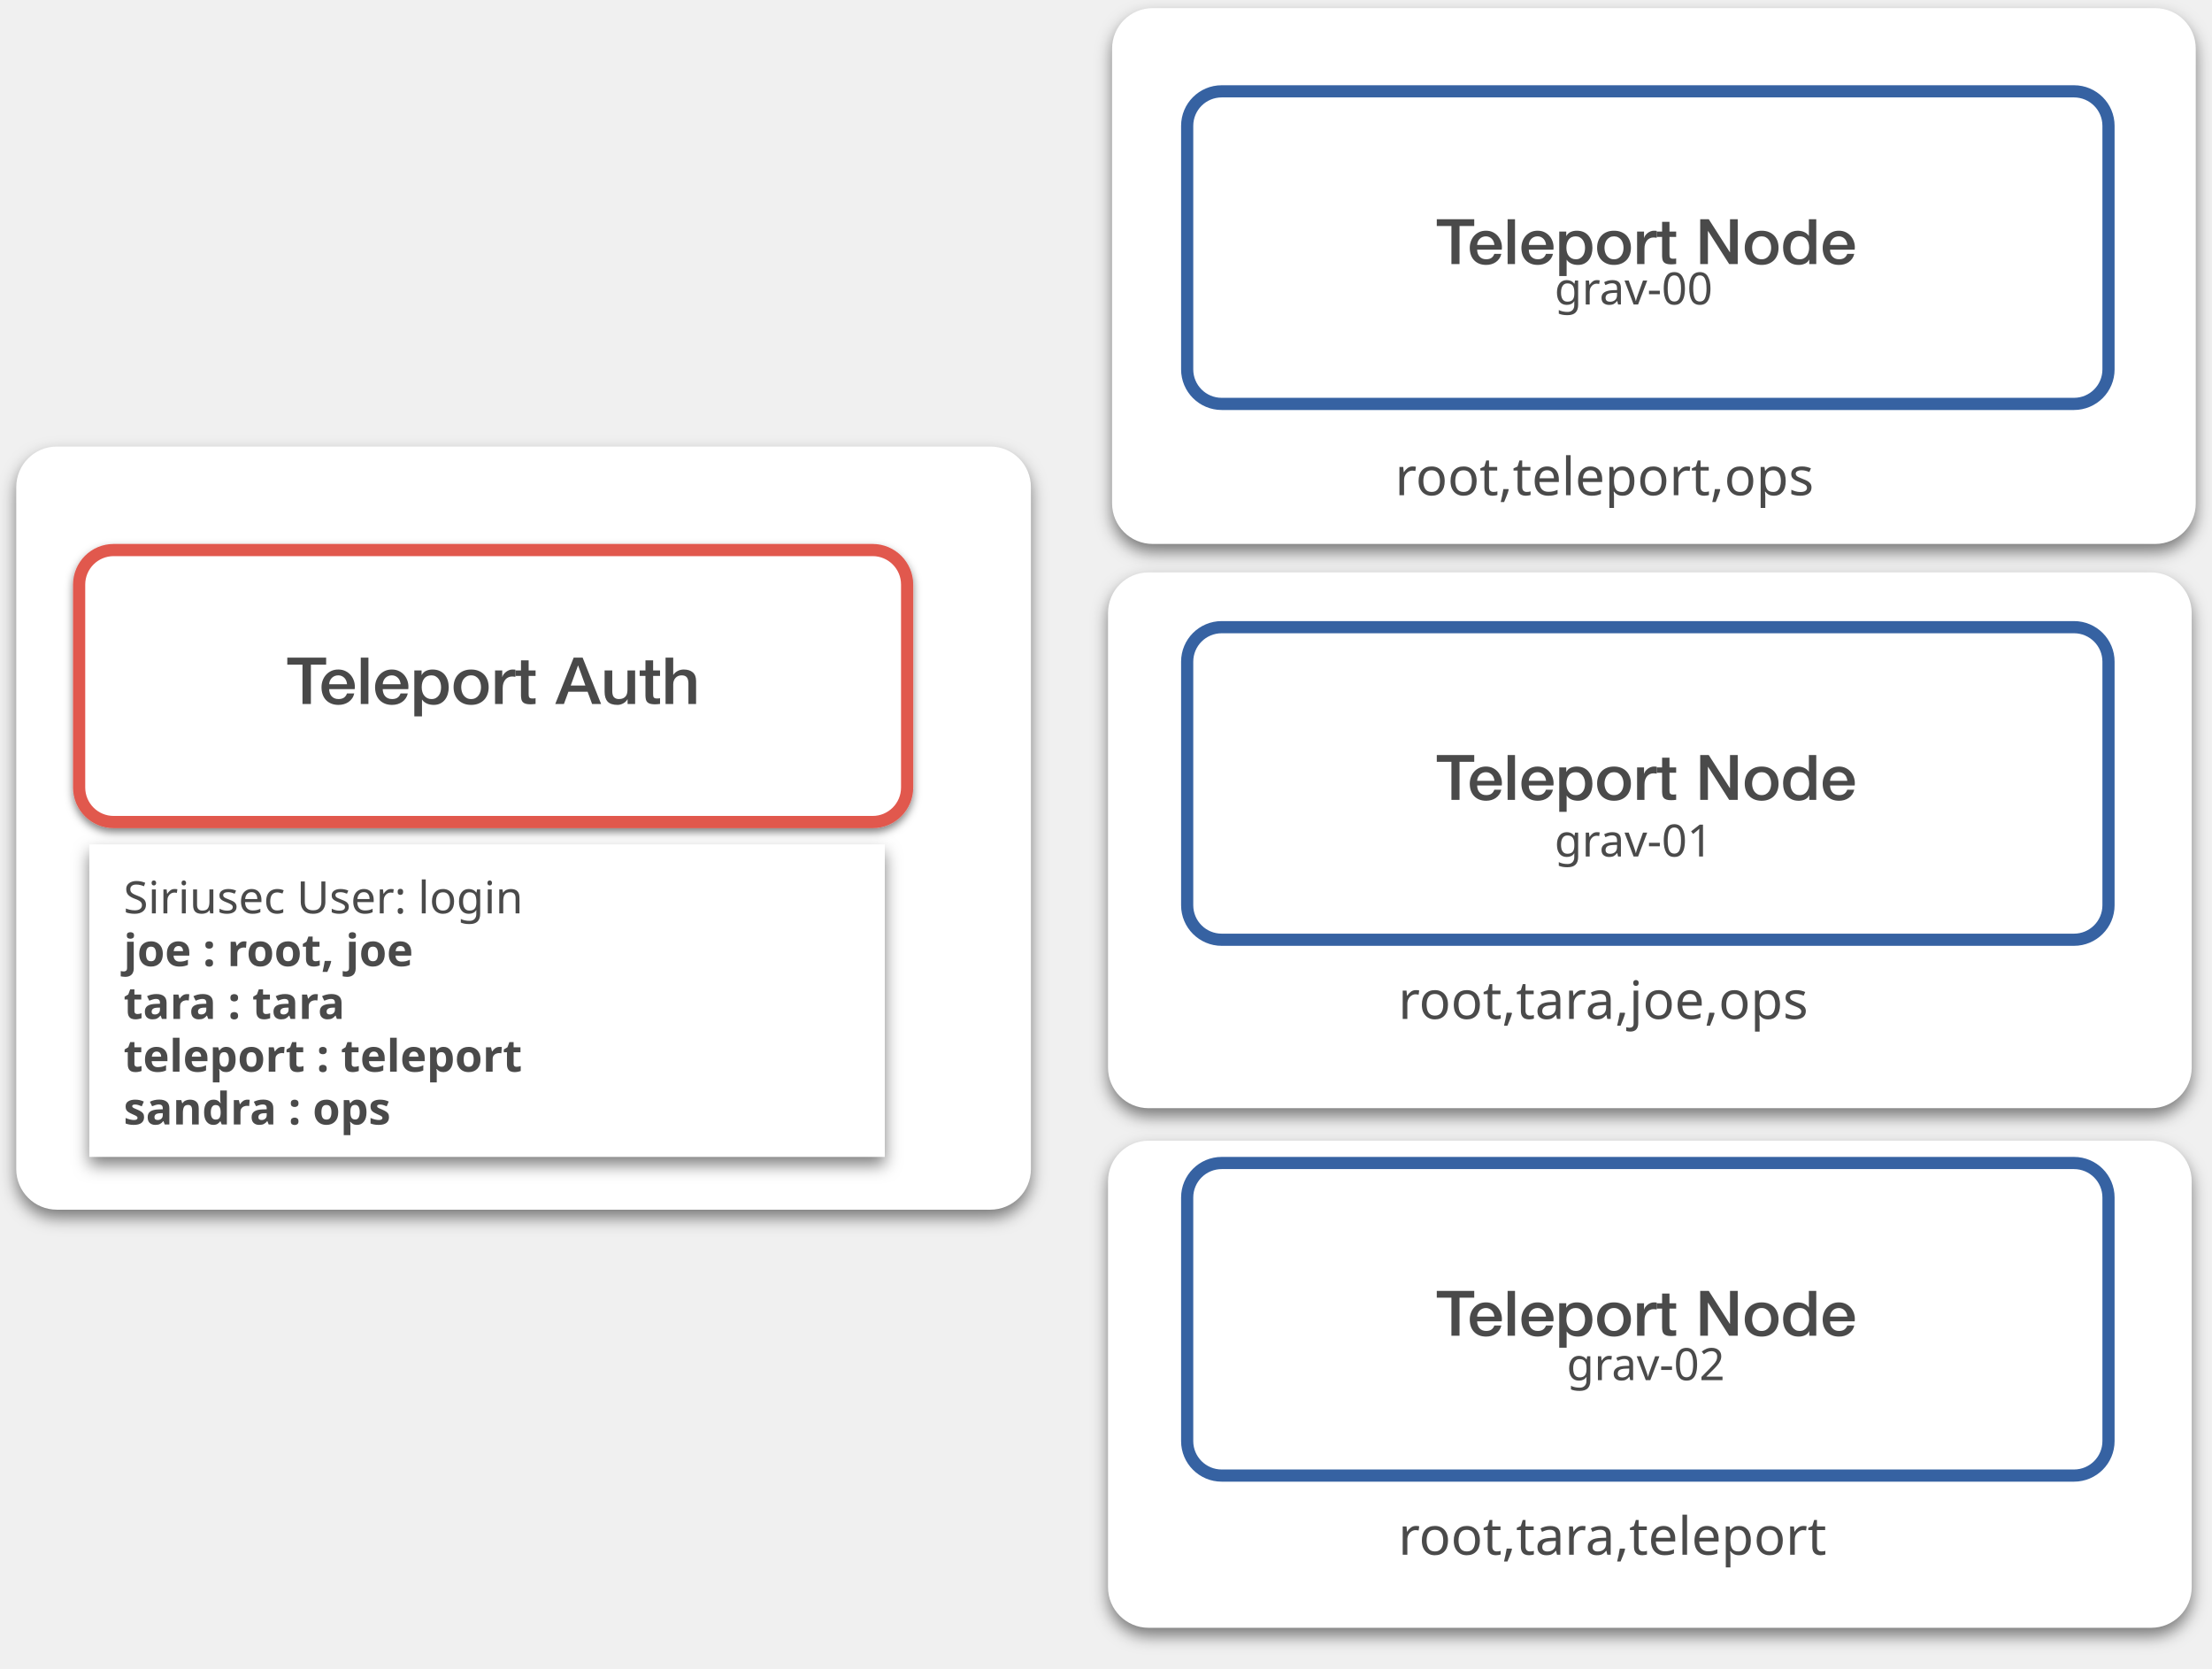
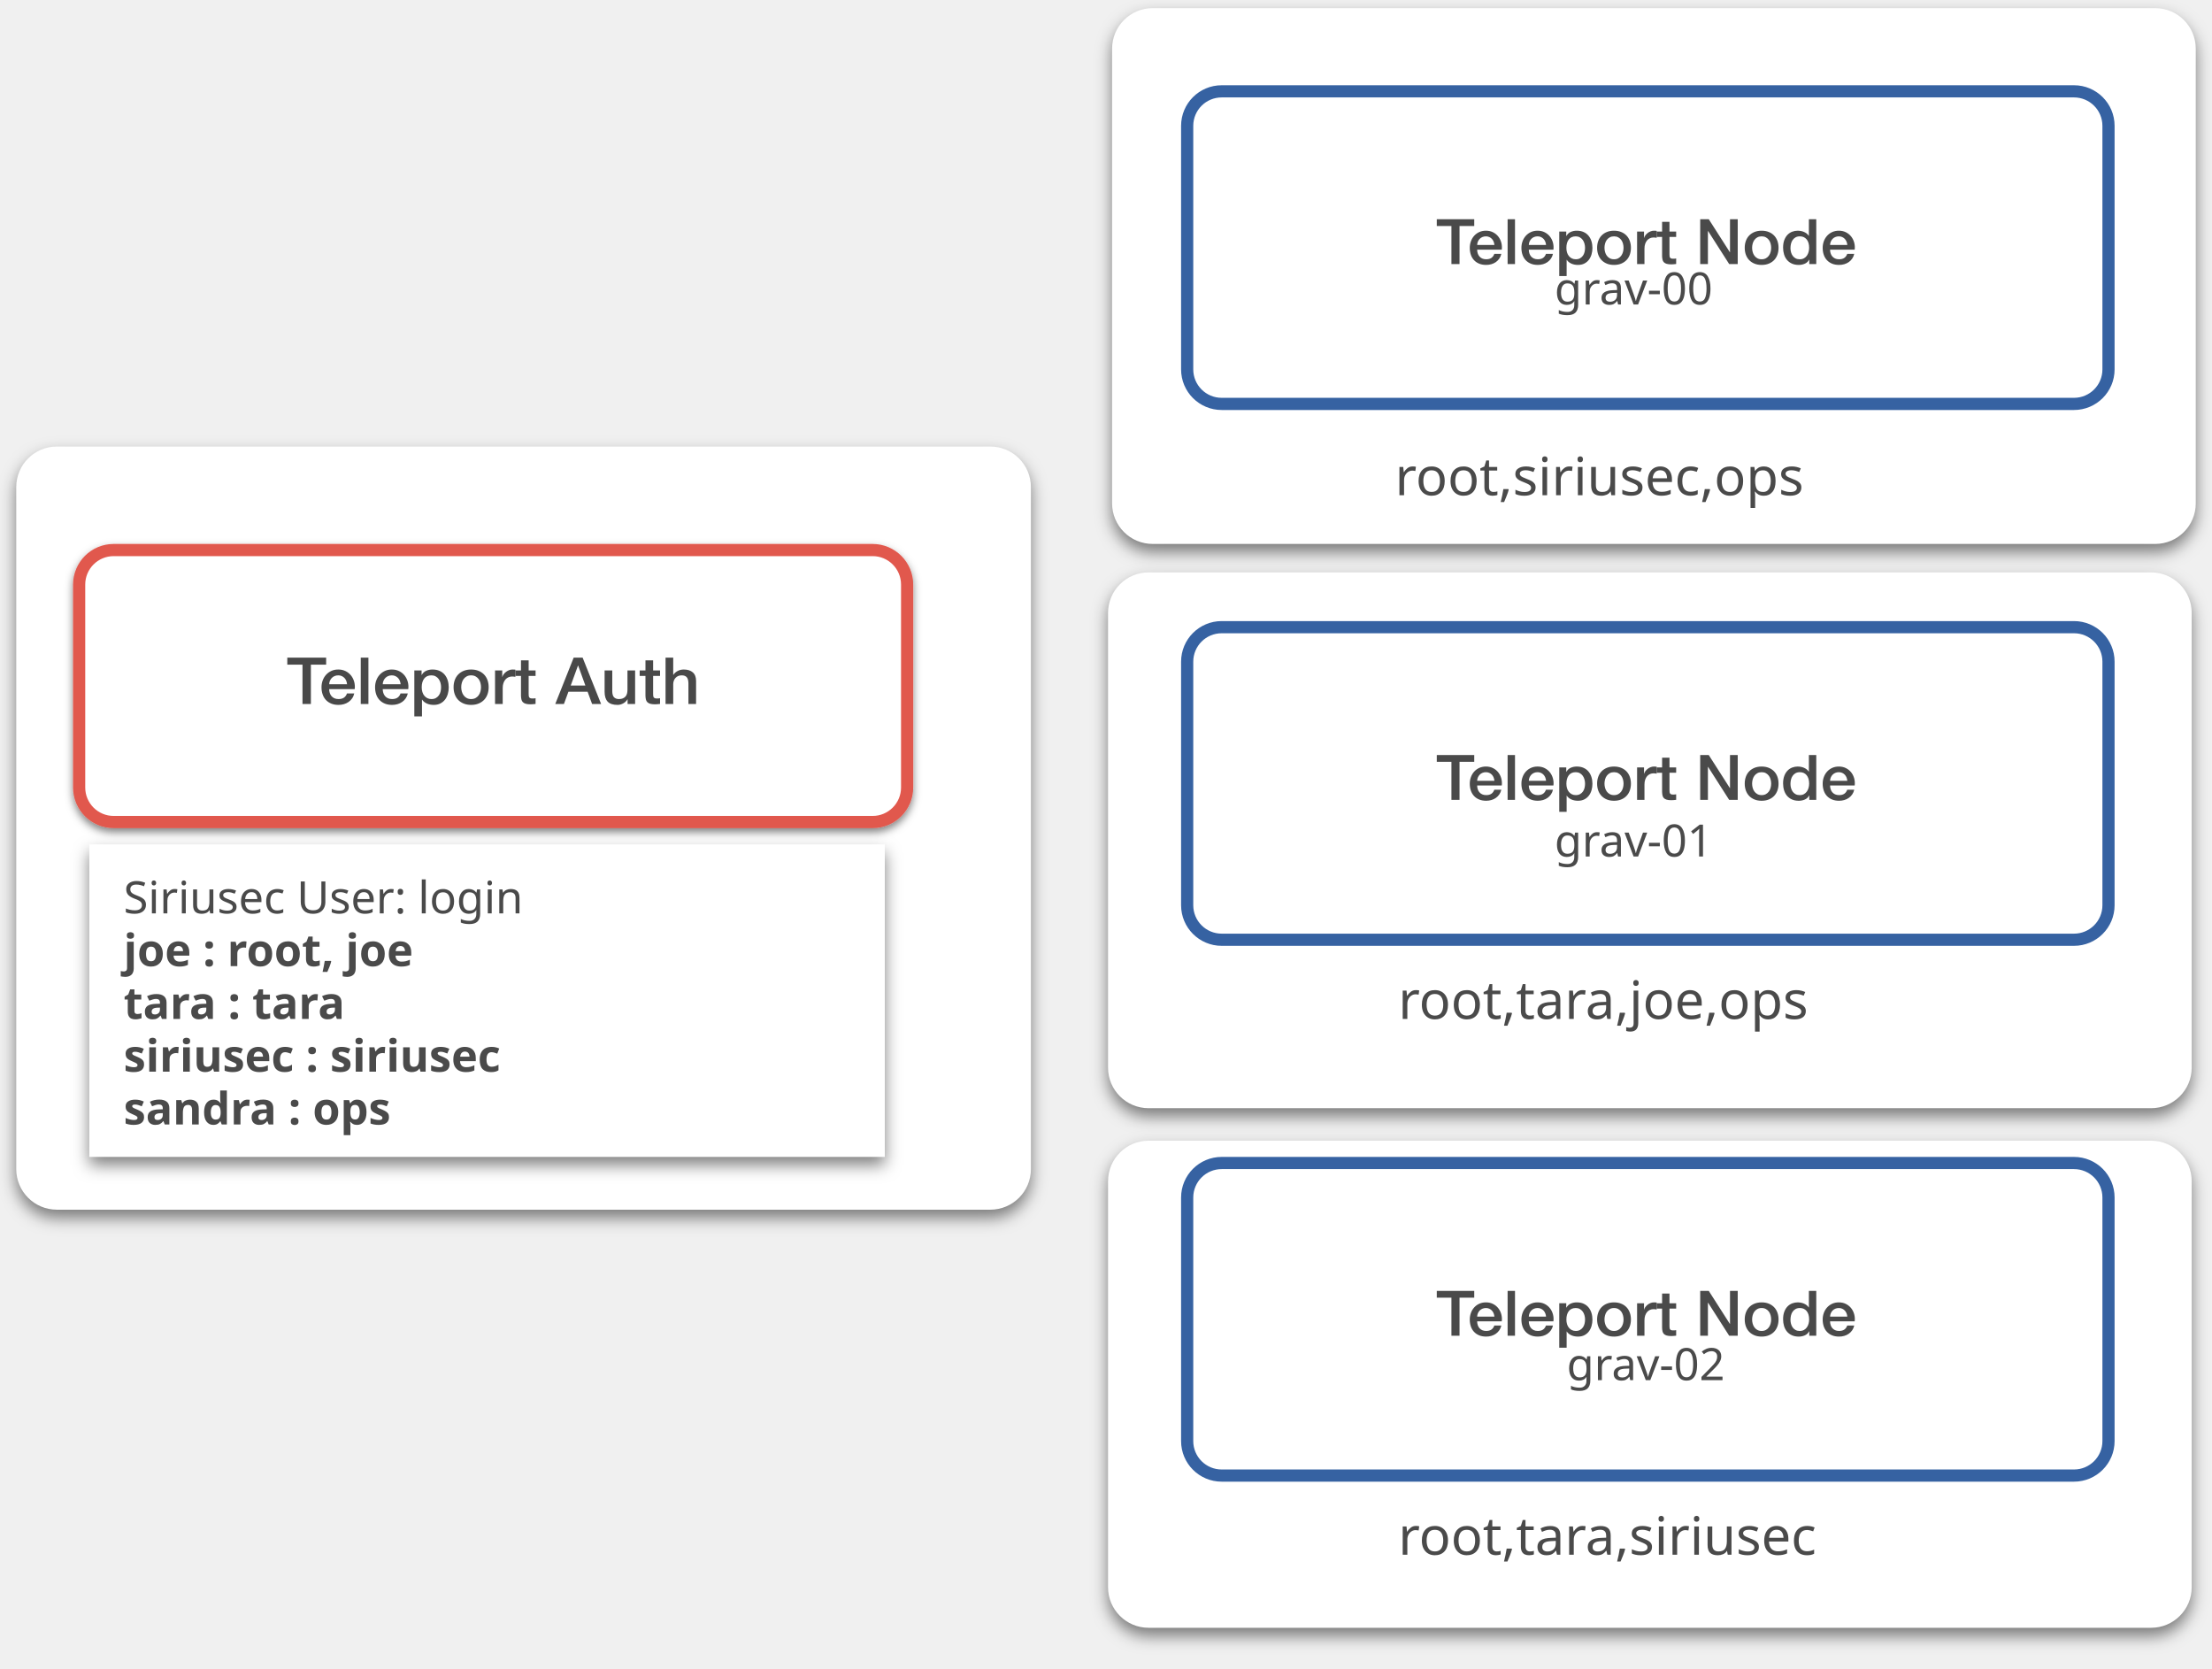
<svg xmlns="http://www.w3.org/2000/svg" xmlns:xlink="http://www.w3.org/1999/xlink" height="411" viewBox="0 0 545 411" width="545">
  <defs>
    <rect id="a" height="132" rx="10" width="267" x="274" y="2" />
    <filter id="b" height="110.6%" width="105.2%" x="-2.6%" y="-3.8%">
      <feOffset dx="0" dy="2" in="SourceAlpha" result="shadowOffsetOuter1" />
      <feGaussianBlur in="shadowOffsetOuter1" result="shadowBlurOuter1" stdDeviation="2" />
      <feColorMatrix in="shadowBlurOuter1" type="matrix" values="0 0 0 0 0   0 0 0 0 0   0 0 0 0 0  0 0 0 0.5 0" />
    </filter>
    <rect id="c" height="132" rx="10" width="267" x="273" y="141" />
    <filter id="d" height="110.6%" width="105.2%" x="-2.6%" y="-3.8%">
      <feOffset dx="0" dy="2" in="SourceAlpha" result="shadowOffsetOuter1" />
      <feGaussianBlur in="shadowOffsetOuter1" result="shadowBlurOuter1" stdDeviation="2" />
      <feColorMatrix in="shadowBlurOuter1" type="matrix" values="0 0 0 0 0   0 0 0 0 0   0 0 0 0 0  0 0 0 0.5 0" />
    </filter>
    <rect id="e" height="120" rx="10" width="267" x="273" y="281" />
    <filter id="f" height="111.7%" width="105.2%" x="-2.6%" y="-4.2%">
      <feOffset dx="0" dy="2" in="SourceAlpha" result="shadowOffsetOuter1" />
      <feGaussianBlur in="shadowOffsetOuter1" result="shadowBlurOuter1" stdDeviation="2" />
      <feColorMatrix in="shadowBlurOuter1" type="matrix" values="0 0 0 0 0   0 0 0 0 0   0 0 0 0 0  0 0 0 0.5 0" />
    </filter>
    <rect id="g" height="188" rx="10" width="250" />
    <filter id="h" height="107.4%" width="105.6%" x="-2.8%" y="-2.7%">
      <feOffset dx="0" dy="2" in="SourceAlpha" result="shadowOffsetOuter1" />
      <feGaussianBlur in="shadowOffsetOuter1" result="shadowBlurOuter1" stdDeviation="2" />
      <feColorMatrix in="shadowBlurOuter1" type="matrix" values="0 0 0 0 0   0 0 0 0 0   0 0 0 0 0  0 0 0 0.5 0" />
    </filter>
    <filter id="i" height="118.6%" width="106.3%" x="-3.1%" y="-9.3%">
      <feOffset dx="0" dy="1" in="SourceAlpha" result="shadowOffsetOuter1" />
      <feGaussianBlur in="shadowOffsetOuter1" result="shadowBlurOuter1" stdDeviation="1" />
      <feColorMatrix in="shadowBlurOuter1" result="shadowMatrixOuter1" type="matrix" values="0 0 0 0 0   0 0 0 0 0   0 0 0 0 0  0 0 0 0.5 0" />
      <feMerge>
        <feMergeNode in="shadowMatrixOuter1" />
        <feMergeNode in="SourceGraphic" />
      </feMerge>
    </filter>
    <path id="j" d="m0 0h196v77h-196z" />
    <filter id="k" height="118.2%" width="107.1%" x="-3.6%" y="-6.5%">
      <feOffset dx="0" dy="2" in="SourceAlpha" result="shadowOffsetOuter1" />
      <feGaussianBlur in="shadowOffsetOuter1" result="shadowBlurOuter1" stdDeviation="2" />
      <feColorMatrix in="shadowBlurOuter1" type="matrix" values="0 0 0 0 0   0 0 0 0 0   0 0 0 0 0  0 0 0 0.5 0" />
    </filter>
  </defs>
  <g fill="none" fill-rule="evenodd">
    <use fill="#000" filter="url(#b)" xlink:href="#a" />
    <use fill="#fff" fill-rule="evenodd" xlink:href="#a" />
    <use fill="#000" filter="url(#d)" xlink:href="#c" />
    <use fill="#fff" fill-rule="evenodd" xlink:href="#c" />
    <use fill="#000" filter="url(#f)" xlink:href="#e" />
    <use fill="#fff" fill-rule="evenodd" xlink:href="#e" />
    <g transform="translate(291 21)">
      <path d="m10 1.5c-4.694 0-8.5 3.806-8.5 8.5v60c0 4.694 3.806 8.5 8.5 8.5h210c4.694 0 8.5-3.806 8.5-8.5v-60c0-4.694-3.806-8.5-8.5-8.5z" fill="#fff" stroke="#3662a2" stroke-width="3" />
      <path d="m63 33h9.228v1.671h-3.624v9.375h-1.996v-9.375h-3.608zm14.194 6.343c-.021-.278-.082-.547-.184-.804-.101-.258-.239-.482-.415-.673-.176-.191-.389-.345-.639-.464-.25-.119-.53-.178-.838-.178-.319 0-.609.054-.87.162-.261.108-.484.258-.671.449-.186.191-.335.415-.447.673-.112.258-.173.536-.184.835zm-4.247 1.16c0 .309.045.608.136.897.09.289.226.541.407.758.181.217.41.389.687.518.277.129.607.193.99.193.532 0 .961-.111 1.285-.333.325-.222.567-.554.726-.998h1.724c-.096.433-.261.82-.495 1.16s-.516.627-.846.859c-.33.232-.7.407-1.11.526s-.838.178-1.285.178c-.649 0-1.224-.103-1.724-.309-.5-.206-.923-.495-1.269-.866-.346-.371-.607-.815-.782-1.33-.176-.516-.263-1.083-.263-1.702 0-.567.093-1.106.279-1.617s.452-.959.798-1.346c.346-.387.764-.694 1.253-.92s1.043-.34 1.66-.34c.649 0 1.232.131 1.748.394.516.263.945.611 1.285 1.044.341.433.588.931.742 1.493.154.562.194 1.142.12 1.74zm7.504-7.503h1.82v11.045h-1.82zm9.468 6.343c-.021-.278-.082-.547-.184-.804-.101-.258-.239-.482-.415-.673-.176-.191-.389-.345-.639-.464-.25-.119-.53-.178-.838-.178-.319 0-.609.054-.87.162-.261.108-.484.258-.671.449-.186.191-.335.415-.447.673-.112.258-.173.536-.184.835zm-4.247 1.16c0 .309.045.608.136.897.09.289.226.541.407.758.181.217.41.389.687.518.277.129.607.193.99.193.532 0 .961-.111 1.285-.333.325-.222.567-.554.726-.998h1.724c-.096.433-.261.82-.495 1.16-.234.34-.516.627-.846.859-.33.232-.7.407-1.11.526s-.838.178-1.285.178c-.649 0-1.224-.103-1.724-.309-.5-.206-.923-.495-1.269-.866-.346-.371-.607-.815-.782-1.33-.176-.516-.263-1.083-.263-1.702 0-.567.093-1.106.279-1.617s.452-.959.798-1.346c.346-.387.764-.694 1.253-.92s1.043-.34 1.66-.34c.649 0 1.232.131 1.748.394.516.263.945.611 1.285 1.044.341.433.588.931.742 1.493.154.562.194 1.142.12 1.74zm7.504-4.455h1.724v1.083h.032c.255-.464.612-.797 1.07-.998s.953-.302 1.485-.302c.649 0 1.216.111 1.7.333.484.222.886.526 1.205.913s.559.838.718 1.354c.16.516.239 1.067.239 1.655 0 .536-.072 1.057-.216 1.562-.144.505-.362.951-.655 1.338-.293.387-.663.696-1.11.928-.447.232-.974.348-1.581.348-.266 0-.532-.023-.798-.07-.266-.046-.522-.121-.766-.224-.245-.103-.471-.235-.679-.394-.208-.16-.381-.348-.519-.565h-.032v3.991h-1.82zm6.354 4.007c0-.361-.048-.712-.144-1.052-.096-.34-.239-.642-.431-.905-.192-.263-.431-.474-.718-.634-.287-.16-.617-.24-.99-.24-.766 0-1.344.258-1.732.773-.389.516-.583 1.201-.583 2.057 0 .402.051.776.152 1.122.101.345.253.642.455.89.202.248.444.443.726.588.282.144.609.217.982.217.415 0 .766-.083 1.054-.248.287-.165.524-.379.71-.642s.319-.562.399-.897c.08-.335.12-.678.12-1.029zm7.137 4.208c-.66 0-1.248-.106-1.764-.317s-.953-.503-1.309-.874c-.357-.371-.628-.815-.814-1.33-.186-.516-.279-1.083-.279-1.702 0-.608.093-1.171.279-1.686.186-.516.458-.959.814-1.33.357-.371.793-.663 1.309-.874s1.104-.317 1.764-.317 1.248.106 1.764.317.953.503 1.309.874c.357.371.628.815.814 1.33.186.516.279 1.078.279 1.686 0 .619-.093 1.186-.279 1.702-.186.516-.458.959-.814 1.33-.357.371-.793.663-1.309.874s-1.104.317-1.764.317zm0-1.392c.404 0 .756-.083 1.054-.248.298-.165.543-.382.734-.65s.333-.57.423-.905c.09-.335.136-.678.136-1.029 0-.34-.045-.681-.136-1.021-.09-.34-.232-.642-.423-.905-.192-.263-.436-.477-.734-.642-.298-.165-.649-.248-1.054-.248-.404 0-.756.083-1.054.248-.298.165-.543.379-.734.642-.192.263-.333.565-.423.905-.09.34-.136.681-.136 1.021 0 .351.045.694.136 1.029.09.335.232.637.423.905s.436.485.734.65c.298.165.649.248 1.054.248zm5.684-6.822h1.708v1.547h.032c.053-.217.157-.428.311-.634s.341-.394.559-.565.46-.307.726-.41c.266-.103.538-.155.814-.155.213 0 .359.005.439.015.08.01.162.021.247.031v1.702c-.128-.021-.258-.039-.391-.054s-.263-.023-.391-.023c-.309 0-.599.059-.87.178-.271.119-.508.294-.71.526-.202.232-.362.518-.479.859-.117.34-.176.732-.176 1.176v3.806h-1.82zm4.79 0h1.373v-2.398h1.82v2.398h1.644v1.315h-1.644v4.27c0 .186.008.345.024.48.016.134.053.248.112.34s.146.162.263.209.277.07.479.07c.128 0 .255-.003.383-.008.128-.005.255-.023.383-.054v1.361c-.202.021-.399.041-.591.062-.192.021-.389.031-.591.031-.479 0-.865-.044-1.158-.131s-.522-.217-.687-.387c-.165-.17-.277-.384-.335-.642-.059-.258-.093-.552-.104-.882v-4.718h-1.373zm10.761-3.048h2.107l5.205 8.137h.032v-8.137h1.9v11.045h-2.107l-5.189-8.122h-.048v8.122h-1.9zm15.136 11.262c-.66 0-1.248-.106-1.764-.317s-.953-.503-1.309-.874c-.357-.371-.628-.815-.814-1.33-.186-.516-.279-1.083-.279-1.702 0-.608.093-1.171.279-1.686.186-.516.458-.959.814-1.33.357-.371.793-.663 1.309-.874s1.104-.317 1.764-.317 1.248.106 1.764.317.953.503 1.309.874c.357.371.628.815.814 1.33.186.516.279 1.078.279 1.686 0 .619-.093 1.186-.279 1.702-.186.516-.458.959-.814 1.33-.357.371-.793.663-1.309.874s-1.104.317-1.764.317zm0-1.392c.404 0 .756-.083 1.054-.248.298-.165.543-.382.734-.65s.333-.57.423-.905c.09-.335.136-.678.136-1.029 0-.34-.045-.681-.136-1.021-.09-.34-.232-.642-.423-.905-.192-.263-.436-.477-.734-.642-.298-.165-.649-.248-1.054-.248-.404 0-.756.083-1.054.248-.298.165-.543.379-.734.642-.192.263-.333.565-.423.905-.09.34-.136.681-.136 1.021 0 .351.045.694.136 1.029.09.335.232.637.423.905s.436.485.734.65c.298.165.649.248 1.054.248zm13.459 1.176h-1.724v-1.083h-.032c-.245.464-.601.797-1.07.998-.468.201-.963.302-1.485.302-.649 0-1.216-.111-1.7-.333-.484-.222-.886-.523-1.205-.905s-.559-.833-.718-1.354-.239-1.08-.239-1.678c0-.722.101-1.346.303-1.872s.471-.959.806-1.299c.335-.34.718-.59 1.15-.75.431-.16.87-.24 1.317-.24.255 0 .516.023.782.07.266.046.522.121.766.224.245.103.471.235.679.394.208.16.381.348.519.565h.032v-4.084h1.82zm-6.354-3.914c0 .34.045.676.136 1.006.09.33.229.624.415.882.186.258.423.464.71.619s.628.232 1.022.232c.404 0 .753-.083 1.046-.248.293-.165.532-.382.718-.65s.325-.57.415-.905c.09-.335.136-.678.136-1.029 0-.887-.205-1.578-.615-2.073-.41-.495-.966-.743-1.668-.743-.426 0-.785.085-1.078.255-.293.17-.532.392-.718.665s-.319.583-.399.928c-.08.345-.12.699-.12 1.06zm14.002-.789c-.021-.278-.082-.547-.184-.804-.101-.258-.239-.482-.415-.673-.176-.191-.389-.345-.639-.464-.25-.119-.53-.178-.838-.178-.319 0-.609.054-.87.162-.261.108-.484.258-.671.449-.186.191-.335.415-.447.673-.112.258-.173.536-.184.835zm-4.247 1.16c0 .309.045.608.136.897.09.289.226.541.407.758.181.217.41.389.687.518.277.129.607.193.99.193.532 0 .961-.111 1.285-.333.325-.222.567-.554.726-.998h1.724c-.096.433-.261.82-.495 1.16s-.516.627-.846.859c-.33.232-.7.407-1.11.526-.41.119-.838.178-1.285.178-.649 0-1.224-.103-1.724-.309-.5-.206-.923-.495-1.269-.866-.346-.371-.607-.815-.782-1.33-.176-.516-.263-1.083-.263-1.702 0-.567.093-1.106.279-1.617s.452-.959.798-1.346.764-.694 1.253-.92 1.043-.34 1.66-.34c.649 0 1.232.131 1.748.394.516.263.945.611 1.285 1.044.341.433.588.931.742 1.493.154.562.194 1.142.12 1.74z" fill="#4a4a4a" />
    </g>
    <g transform="translate(291 153)">
      <path d="m10 1.5c-4.694 0-8.5 3.806-8.5 8.5v60c0 4.694 3.806 8.5 8.5 8.5h210c4.694 0 8.5-3.806 8.5-8.5v-60c0-4.694-3.806-8.5-8.5-8.5z" fill="#fff" stroke="#3662a2" stroke-width="3" />
      <path d="m63 33h9.228v1.671h-3.624v9.375h-1.996v-9.375h-3.608zm14.194 6.343c-.021-.278-.082-.547-.184-.804-.101-.258-.239-.482-.415-.673-.176-.191-.389-.345-.639-.464-.25-.119-.53-.178-.838-.178-.319 0-.609.054-.87.162-.261.108-.484.258-.671.449-.186.191-.335.415-.447.673-.112.258-.173.536-.184.835zm-4.247 1.16c0 .309.045.608.136.897.09.289.226.541.407.758.181.217.41.389.687.518.277.129.607.193.99.193.532 0 .961-.111 1.285-.333.325-.222.567-.554.726-.998h1.724c-.096.433-.261.82-.495 1.16s-.516.627-.846.859c-.33.232-.7.407-1.11.526s-.838.178-1.285.178c-.649 0-1.224-.103-1.724-.309-.5-.206-.923-.495-1.269-.866-.346-.371-.607-.815-.782-1.33-.176-.516-.263-1.083-.263-1.702 0-.567.093-1.106.279-1.617s.452-.959.798-1.346c.346-.387.764-.694 1.253-.92s1.043-.34 1.66-.34c.649 0 1.232.131 1.748.394.516.263.945.611 1.285 1.044.341.433.588.931.742 1.493.154.562.194 1.142.12 1.74zm7.504-7.503h1.82v11.045h-1.82zm9.468 6.343c-.021-.278-.082-.547-.184-.804-.101-.258-.239-.482-.415-.673-.176-.191-.389-.345-.639-.464-.25-.119-.53-.178-.838-.178-.319 0-.609.054-.87.162-.261.108-.484.258-.671.449-.186.191-.335.415-.447.673-.112.258-.173.536-.184.835zm-4.247 1.16c0 .309.045.608.136.897.09.289.226.541.407.758.181.217.41.389.687.518.277.129.607.193.99.193.532 0 .961-.111 1.285-.333.325-.222.567-.554.726-.998h1.724c-.096.433-.261.82-.495 1.16-.234.34-.516.627-.846.859-.33.232-.7.407-1.11.526s-.838.178-1.285.178c-.649 0-1.224-.103-1.724-.309-.5-.206-.923-.495-1.269-.866-.346-.371-.607-.815-.782-1.33-.176-.516-.263-1.083-.263-1.702 0-.567.093-1.106.279-1.617s.452-.959.798-1.346c.346-.387.764-.694 1.253-.92s1.043-.34 1.66-.34c.649 0 1.232.131 1.748.394.516.263.945.611 1.285 1.044.341.433.588.931.742 1.493.154.562.194 1.142.12 1.74zm7.504-4.455h1.724v1.083h.032c.255-.464.612-.797 1.07-.998s.953-.302 1.485-.302c.649 0 1.216.111 1.7.333.484.222.886.526 1.205.913s.559.838.718 1.354c.16.516.239 1.067.239 1.655 0 .536-.072 1.057-.216 1.562-.144.505-.362.951-.655 1.338-.293.387-.663.696-1.11.928-.447.232-.974.348-1.581.348-.266 0-.532-.023-.798-.07-.266-.046-.522-.121-.766-.224-.245-.103-.471-.235-.679-.394-.208-.16-.381-.348-.519-.565h-.032v3.991h-1.82zm6.354 4.007c0-.361-.048-.712-.144-1.052-.096-.34-.239-.642-.431-.905-.192-.263-.431-.474-.718-.634-.287-.16-.617-.24-.99-.24-.766 0-1.344.258-1.732.773-.389.516-.583 1.201-.583 2.057 0 .402.051.776.152 1.122.101.345.253.642.455.89.202.248.444.443.726.588.282.144.609.217.982.217.415 0 .766-.083 1.054-.248.287-.165.524-.379.71-.642s.319-.562.399-.897c.08-.335.12-.678.12-1.029zm7.137 4.208c-.66 0-1.248-.106-1.764-.317s-.953-.503-1.309-.874c-.357-.371-.628-.815-.814-1.33-.186-.516-.279-1.083-.279-1.702 0-.608.093-1.171.279-1.686.186-.516.458-.959.814-1.33.357-.371.793-.663 1.309-.874s1.104-.317 1.764-.317 1.248.106 1.764.317.953.503 1.309.874c.357.371.628.815.814 1.33.186.516.279 1.078.279 1.686 0 .619-.093 1.186-.279 1.702-.186.516-.458.959-.814 1.33-.357.371-.793.663-1.309.874s-1.104.317-1.764.317zm0-1.392c.404 0 .756-.083 1.054-.248.298-.165.543-.382.734-.65s.333-.57.423-.905c.09-.335.136-.678.136-1.029 0-.34-.045-.681-.136-1.021-.09-.34-.232-.642-.423-.905-.192-.263-.436-.477-.734-.642-.298-.165-.649-.248-1.054-.248-.404 0-.756.083-1.054.248-.298.165-.543.379-.734.642-.192.263-.333.565-.423.905-.09.34-.136.681-.136 1.021 0 .351.045.694.136 1.029.09.335.232.637.423.905s.436.485.734.65c.298.165.649.248 1.054.248zm5.684-6.822h1.708v1.547h.032c.053-.217.157-.428.311-.634s.341-.394.559-.565.46-.307.726-.41c.266-.103.538-.155.814-.155.213 0 .359.005.439.015.08.01.162.021.247.031v1.702c-.128-.021-.258-.039-.391-.054s-.263-.023-.391-.023c-.309 0-.599.059-.87.178-.271.119-.508.294-.71.526-.202.232-.362.518-.479.859-.117.34-.176.732-.176 1.176v3.806h-1.82zm4.79 0h1.373v-2.398h1.82v2.398h1.644v1.315h-1.644v4.27c0 .186.008.345.024.48.016.134.053.248.112.34s.146.162.263.209.277.07.479.07c.128 0 .255-.003.383-.008.128-.005.255-.023.383-.054v1.361c-.202.021-.399.041-.591.062-.192.021-.389.031-.591.031-.479 0-.865-.044-1.158-.131s-.522-.217-.687-.387c-.165-.17-.277-.384-.335-.642-.059-.258-.093-.552-.104-.882v-4.718h-1.373zm10.761-3.048h2.107l5.205 8.137h.032v-8.137h1.9v11.045h-2.107l-5.189-8.122h-.048v8.122h-1.9zm15.136 11.262c-.66 0-1.248-.106-1.764-.317s-.953-.503-1.309-.874c-.357-.371-.628-.815-.814-1.33-.186-.516-.279-1.083-.279-1.702 0-.608.093-1.171.279-1.686.186-.516.458-.959.814-1.33.357-.371.793-.663 1.309-.874s1.104-.317 1.764-.317 1.248.106 1.764.317.953.503 1.309.874c.357.371.628.815.814 1.33.186.516.279 1.078.279 1.686 0 .619-.093 1.186-.279 1.702-.186.516-.458.959-.814 1.33-.357.371-.793.663-1.309.874s-1.104.317-1.764.317zm0-1.392c.404 0 .756-.083 1.054-.248.298-.165.543-.382.734-.65s.333-.57.423-.905c.09-.335.136-.678.136-1.029 0-.34-.045-.681-.136-1.021-.09-.34-.232-.642-.423-.905-.192-.263-.436-.477-.734-.642-.298-.165-.649-.248-1.054-.248-.404 0-.756.083-1.054.248-.298.165-.543.379-.734.642-.192.263-.333.565-.423.905-.09.34-.136.681-.136 1.021 0 .351.045.694.136 1.029.09.335.232.637.423.905s.436.485.734.65c.298.165.649.248 1.054.248zm13.459 1.176h-1.724v-1.083h-.032c-.245.464-.601.797-1.07.998-.468.201-.963.302-1.485.302-.649 0-1.216-.111-1.7-.333-.484-.222-.886-.523-1.205-.905s-.559-.833-.718-1.354-.239-1.08-.239-1.678c0-.722.101-1.346.303-1.872s.471-.959.806-1.299c.335-.34.718-.59 1.15-.75.431-.16.87-.24 1.317-.24.255 0 .516.023.782.07.266.046.522.121.766.224.245.103.471.235.679.394.208.16.381.348.519.565h.032v-4.084h1.82zm-6.354-3.914c0 .34.045.676.136 1.006.09.33.229.624.415.882.186.258.423.464.71.619s.628.232 1.022.232c.404 0 .753-.083 1.046-.248.293-.165.532-.382.718-.65s.325-.57.415-.905c.09-.335.136-.678.136-1.029 0-.887-.205-1.578-.615-2.073-.41-.495-.966-.743-1.668-.743-.426 0-.785.085-1.078.255-.293.17-.532.392-.718.665s-.319.583-.399.928c-.08.345-.12.699-.12 1.06zm14.002-.789c-.021-.278-.082-.547-.184-.804-.101-.258-.239-.482-.415-.673-.176-.191-.389-.345-.639-.464-.25-.119-.53-.178-.838-.178-.319 0-.609.054-.87.162-.261.108-.484.258-.671.449-.186.191-.335.415-.447.673-.112.258-.173.536-.184.835zm-4.247 1.16c0 .309.045.608.136.897.09.289.226.541.407.758.181.217.41.389.687.518.277.129.607.193.99.193.532 0 .961-.111 1.285-.333.325-.222.567-.554.726-.998h1.724c-.096.433-.261.82-.495 1.16s-.516.627-.846.859c-.33.232-.7.407-1.11.526-.41.119-.838.178-1.285.178-.649 0-1.224-.103-1.724-.309-.5-.206-.923-.495-1.269-.866-.346-.371-.607-.815-.782-1.33-.176-.516-.263-1.083-.263-1.702 0-.567.093-1.106.279-1.617s.452-.959.798-1.346.764-.694 1.253-.92 1.043-.34 1.66-.34c.649 0 1.232.131 1.748.394.516.263.945.611 1.285 1.044.341.433.588.931.742 1.493.154.562.194 1.142.12 1.74z" fill="#4a4a4a" />
    </g>
    <g transform="translate(291 285)">
      <path d="m10 1.5c-4.694 0-8.5 3.806-8.5 8.5v60c0 4.694 3.806 8.5 8.5 8.5h210c4.694 0 8.5-3.806 8.5-8.5v-60c0-4.694-3.806-8.5-8.5-8.5z" fill="#fff" stroke="#3662a2" stroke-width="3" />
      <path d="m63 33h9.228v1.671h-3.624v9.375h-1.996v-9.375h-3.608zm14.194 6.343c-.021-.278-.082-.547-.184-.804-.101-.258-.239-.482-.415-.673-.176-.191-.389-.345-.639-.464-.25-.119-.53-.178-.838-.178-.319 0-.609.054-.87.162-.261.108-.484.258-.671.449-.186.191-.335.415-.447.673-.112.258-.173.536-.184.835zm-4.247 1.16c0 .309.045.608.136.897.09.289.226.541.407.758.181.217.41.389.687.518.277.129.607.193.99.193.532 0 .961-.111 1.285-.333.325-.222.567-.554.726-.998h1.724c-.096.433-.261.82-.495 1.16s-.516.627-.846.859c-.33.232-.7.407-1.11.526s-.838.178-1.285.178c-.649 0-1.224-.103-1.724-.309-.5-.206-.923-.495-1.269-.866-.346-.371-.607-.815-.782-1.33-.176-.516-.263-1.083-.263-1.702 0-.567.093-1.106.279-1.617s.452-.959.798-1.346c.346-.387.764-.694 1.253-.92s1.043-.34 1.66-.34c.649 0 1.232.131 1.748.394.516.263.945.611 1.285 1.044.341.433.588.931.742 1.493.154.562.194 1.142.12 1.74zm7.504-7.503h1.82v11.045h-1.82zm9.468 6.343c-.021-.278-.082-.547-.184-.804-.101-.258-.239-.482-.415-.673-.176-.191-.389-.345-.639-.464-.25-.119-.53-.178-.838-.178-.319 0-.609.054-.87.162-.261.108-.484.258-.671.449-.186.191-.335.415-.447.673-.112.258-.173.536-.184.835zm-4.247 1.16c0 .309.045.608.136.897.09.289.226.541.407.758.181.217.41.389.687.518.277.129.607.193.99.193.532 0 .961-.111 1.285-.333.325-.222.567-.554.726-.998h1.724c-.096.433-.261.82-.495 1.16-.234.34-.516.627-.846.859-.33.232-.7.407-1.11.526s-.838.178-1.285.178c-.649 0-1.224-.103-1.724-.309-.5-.206-.923-.495-1.269-.866-.346-.371-.607-.815-.782-1.33-.176-.516-.263-1.083-.263-1.702 0-.567.093-1.106.279-1.617s.452-.959.798-1.346c.346-.387.764-.694 1.253-.92s1.043-.34 1.66-.34c.649 0 1.232.131 1.748.394.516.263.945.611 1.285 1.044.341.433.588.931.742 1.493.154.562.194 1.142.12 1.74zm7.504-4.455h1.724v1.083h.032c.255-.464.612-.797 1.07-.998s.953-.302 1.485-.302c.649 0 1.216.111 1.7.333.484.222.886.526 1.205.913s.559.838.718 1.354c.16.516.239 1.067.239 1.655 0 .536-.072 1.057-.216 1.562-.144.505-.362.951-.655 1.338-.293.387-.663.696-1.11.928-.447.232-.974.348-1.581.348-.266 0-.532-.023-.798-.07-.266-.046-.522-.121-.766-.224-.245-.103-.471-.235-.679-.394-.208-.16-.381-.348-.519-.565h-.032v3.991h-1.82zm6.354 4.007c0-.361-.048-.712-.144-1.052-.096-.34-.239-.642-.431-.905-.192-.263-.431-.474-.718-.634-.287-.16-.617-.24-.99-.24-.766 0-1.344.258-1.732.773-.389.516-.583 1.201-.583 2.057 0 .402.051.776.152 1.122.101.345.253.642.455.89.202.248.444.443.726.588.282.144.609.217.982.217.415 0 .766-.083 1.054-.248.287-.165.524-.379.71-.642s.319-.562.399-.897c.08-.335.12-.678.12-1.029zm7.137 4.208c-.66 0-1.248-.106-1.764-.317s-.953-.503-1.309-.874c-.357-.371-.628-.815-.814-1.33-.186-.516-.279-1.083-.279-1.702 0-.608.093-1.171.279-1.686.186-.516.458-.959.814-1.33.357-.371.793-.663 1.309-.874s1.104-.317 1.764-.317 1.248.106 1.764.317.953.503 1.309.874c.357.371.628.815.814 1.33.186.516.279 1.078.279 1.686 0 .619-.093 1.186-.279 1.702-.186.516-.458.959-.814 1.33-.357.371-.793.663-1.309.874s-1.104.317-1.764.317zm0-1.392c.404 0 .756-.083 1.054-.248.298-.165.543-.382.734-.65s.333-.57.423-.905c.09-.335.136-.678.136-1.029 0-.34-.045-.681-.136-1.021-.09-.34-.232-.642-.423-.905-.192-.263-.436-.477-.734-.642-.298-.165-.649-.248-1.054-.248-.404 0-.756.083-1.054.248-.298.165-.543.379-.734.642-.192.263-.333.565-.423.905-.09.34-.136.681-.136 1.021 0 .351.045.694.136 1.029.09.335.232.637.423.905s.436.485.734.65c.298.165.649.248 1.054.248zm5.684-6.822h1.708v1.547h.032c.053-.217.157-.428.311-.634s.341-.394.559-.565.46-.307.726-.41c.266-.103.538-.155.814-.155.213 0 .359.005.439.015.08.01.162.021.247.031v1.702c-.128-.021-.258-.039-.391-.054s-.263-.023-.391-.023c-.309 0-.599.059-.87.178-.271.119-.508.294-.71.526-.202.232-.362.518-.479.859-.117.34-.176.732-.176 1.176v3.806h-1.82zm4.79 0h1.373v-2.398h1.82v2.398h1.644v1.315h-1.644v4.27c0 .186.008.345.024.48.016.134.053.248.112.34s.146.162.263.209.277.07.479.07c.128 0 .255-.003.383-.008.128-.005.255-.023.383-.054v1.361c-.202.021-.399.041-.591.062-.192.021-.389.031-.591.031-.479 0-.865-.044-1.158-.131s-.522-.217-.687-.387c-.165-.17-.277-.384-.335-.642-.059-.258-.093-.552-.104-.882v-4.718h-1.373zm10.761-3.048h2.107l5.205 8.137h.032v-8.137h1.9v11.045h-2.107l-5.189-8.122h-.048v8.122h-1.9zm15.136 11.262c-.66 0-1.248-.106-1.764-.317s-.953-.503-1.309-.874c-.357-.371-.628-.815-.814-1.33-.186-.516-.279-1.083-.279-1.702 0-.608.093-1.171.279-1.686.186-.516.458-.959.814-1.33.357-.371.793-.663 1.309-.874s1.104-.317 1.764-.317 1.248.106 1.764.317.953.503 1.309.874c.357.371.628.815.814 1.33.186.516.279 1.078.279 1.686 0 .619-.093 1.186-.279 1.702-.186.516-.458.959-.814 1.33-.357.371-.793.663-1.309.874s-1.104.317-1.764.317zm0-1.392c.404 0 .756-.083 1.054-.248.298-.165.543-.382.734-.65s.333-.57.423-.905c.09-.335.136-.678.136-1.029 0-.34-.045-.681-.136-1.021-.09-.34-.232-.642-.423-.905-.192-.263-.436-.477-.734-.642-.298-.165-.649-.248-1.054-.248-.404 0-.756.083-1.054.248-.298.165-.543.379-.734.642-.192.263-.333.565-.423.905-.09.34-.136.681-.136 1.021 0 .351.045.694.136 1.029.09.335.232.637.423.905s.436.485.734.65c.298.165.649.248 1.054.248zm13.459 1.176h-1.724v-1.083h-.032c-.245.464-.601.797-1.07.998-.468.201-.963.302-1.485.302-.649 0-1.216-.111-1.7-.333-.484-.222-.886-.523-1.205-.905s-.559-.833-.718-1.354-.239-1.08-.239-1.678c0-.722.101-1.346.303-1.872s.471-.959.806-1.299c.335-.34.718-.59 1.15-.75.431-.16.87-.24 1.317-.24.255 0 .516.023.782.07.266.046.522.121.766.224.245.103.471.235.679.394.208.16.381.348.519.565h.032v-4.084h1.82zm-6.354-3.914c0 .34.045.676.136 1.006.09.33.229.624.415.882.186.258.423.464.71.619s.628.232 1.022.232c.404 0 .753-.083 1.046-.248.293-.165.532-.382.718-.65s.325-.57.415-.905c.09-.335.136-.678.136-1.029 0-.887-.205-1.578-.615-2.073-.41-.495-.966-.743-1.668-.743-.426 0-.785.085-1.078.255-.293.17-.532.392-.718.665s-.319.583-.399.928c-.08.345-.12.699-.12 1.06zm14.002-.789c-.021-.278-.082-.547-.184-.804-.101-.258-.239-.482-.415-.673-.176-.191-.389-.345-.639-.464-.25-.119-.53-.178-.838-.178-.319 0-.609.054-.87.162-.261.108-.484.258-.671.449-.186.191-.335.415-.447.673-.112.258-.173.536-.184.835zm-4.247 1.16c0 .309.045.608.136.897.09.289.226.541.407.758.181.217.41.389.687.518.277.129.607.193.99.193.532 0 .961-.111 1.285-.333.325-.222.567-.554.726-.998h1.724c-.096.433-.261.82-.495 1.16s-.516.627-.846.859c-.33.232-.7.407-1.11.526-.41.119-.838.178-1.285.178-.649 0-1.224-.103-1.724-.309-.5-.206-.923-.495-1.269-.866-.346-.371-.607-.815-.782-1.33-.176-.516-.263-1.083-.263-1.702 0-.567.093-1.106.279-1.617s.452-.959.798-1.346.764-.694 1.253-.92 1.043-.34 1.66-.34c.649 0 1.232.131 1.748.394.516.263.945.611 1.285 1.044.341.433.588.931.742 1.493.154.562.194 1.142.12 1.74z" fill="#4a4a4a" />
    </g>
    <path d="m311 108h188v18h-188z" fill="#fff" />
    <text fill="#4a4a4a" font-family="LucidaGrande, Lucida Grande" font-size="13">
-       <tspan x="343.686" y="122">root,teleport,ops</tspan>
+       <tspan x="343.686" y="122">root,siriusec,ops</tspan>
    </text>
    <path d="m311 237h188v18h-188z" fill="#fff" />
    <text fill="#4a4a4a" font-family="LucidaGrande, Lucida Grande" font-size="13">
      <tspan x="344.495" y="251">root,tara,joe,ops</tspan>
    </text>
    <path d="m312 369h188v18h-188z" fill="#fff" />
    <text fill="#4a4a4a" font-family="LucidaGrande, Lucida Grande" font-size="13">
-       <tspan x="344.495" y="383">root,tara,teleport</tspan>
+       <tspan x="344.495" y="383">root,tara,siriusec</tspan>
    </text>
    <g transform="translate(4 110)">
      <use fill="#000" filter="url(#h)" xlink:href="#g" />
      <use fill="#fff" fill-rule="evenodd" xlink:href="#g" />
    </g>
    <g filter="url(#i)" transform="translate(18 134)">
      <path d="m10 1.5c-4.694 0-8.5 3.806-8.5 8.5v50c0 4.694 3.806 8.5 8.5 8.5h187c4.694 0 8.5-3.806 8.5-8.5v-50c0-4.694-3.806-8.5-8.5-8.5z" fill="#fff" stroke="#e1584e" stroke-width="3" />
      <path d="m52.785 28h9.572v1.728h-3.759v9.696h-2.07v-9.696h-3.743zm14.722 6.56c-.022-.288-.086-.565-.19-.832s-.248-.499-.431-.696-.403-.357-.662-.48-.549-.184-.869-.184c-.331 0-.632.056-.903.168s-.502.267-.696.464-.348.429-.464.696-.179.555-.19.864zm-4.405 1.2c0 .32.047.629.141.928s.235.56.422.784.425.403.712.536.629.2 1.027.2c.552 0 .996-.115 1.333-.344s.588-.573.753-1.032h1.788c-.099.448-.27.848-.513 1.2s-.535.648-.878.888-.726.421-1.151.544-.869.184-1.333.184c-.673 0-1.27-.107-1.788-.32s-.958-.512-1.317-.896-.629-.843-.811-1.376-.273-1.12-.273-1.76c0-.587.097-1.144.29-1.672s.469-.992.828-1.392.792-.717 1.3-.952 1.082-.352 1.722-.352c.673 0 1.278.136 1.813.408s.98.632 1.333 1.08.61.963.77 1.544.201 1.181.124 1.8zm7.783-7.76h1.888v11.424h-1.888zm9.82 6.56c-.022-.288-.086-.565-.19-.832s-.248-.499-.431-.696-.403-.357-.662-.48-.549-.184-.869-.184c-.331 0-.632.056-.903.168s-.502.267-.696.464-.348.429-.464.696-.179.555-.19.864zm-4.405 1.2c0 .32.047.629.141.928s.235.56.422.784.425.403.712.536.629.2 1.027.2c.552 0 .996-.115 1.333-.344s.588-.573.753-1.032h1.788c-.099.448-.27.848-.513 1.2s-.535.648-.878.888-.726.421-1.151.544-.869.184-1.333.184c-.673 0-1.27-.107-1.788-.32s-.958-.512-1.317-.896-.629-.843-.811-1.376-.273-1.12-.273-1.76c0-.587.097-1.144.29-1.672s.469-.992.828-1.392.792-.717 1.3-.952 1.082-.352 1.722-.352c.673 0 1.278.136 1.813.408s.98.632 1.333 1.08.61.963.77 1.544.201 1.181.124 1.8zm7.783-4.608h1.788v1.12h.033c.265-.48.635-.824 1.11-1.032s.988-.312 1.54-.312c.673 0 1.261.115 1.764.344s.919.544 1.25.944.58.867.745 1.4.248 1.104.248 1.712c0 .555-.075 1.093-.224 1.616s-.375.984-.679 1.384c-.304.4-.687.72-1.151.96s-1.01.36-1.639.36c-.276 0-.552-.024-.828-.072s-.541-.125-.795-.232-.489-.243-.704-.408-.395-.36-.538-.584h-.033v4.128h-1.888zm6.591 4.144c0-.373-.05-.736-.149-1.088s-.248-.664-.447-.936-.447-.491-.745-.656-.64-.248-1.027-.248c-.795 0-1.394.267-1.797.8s-.604 1.243-.604 2.128c0 .416.052.803.157 1.16s.262.664.472.92.461.459.753.608.632.224 1.018.224c.431 0 .795-.085 1.093-.256s.544-.392.737-.664.331-.581.414-.928.124-.701.124-1.064zm7.402 4.352c-.684 0-1.294-.109-1.83-.328s-.988-.52-1.358-.904-.651-.843-.845-1.376-.29-1.12-.29-1.76c0-.629.097-1.211.29-1.744s.475-.992.845-1.376.822-.685 1.358-.904 1.145-.328 1.83-.328 1.294.109 1.83.328c.535.219.988.52 1.358.904s.651.843.845 1.376.29 1.115.29 1.744c0 .64-.097 1.227-.29 1.76s-.475.992-.845 1.376-.822.685-1.358.904c-.535.219-1.145.328-1.83.328zm0-1.44c.42 0 .784-.085 1.093-.256s.563-.395.762-.672.345-.589.439-.936.141-.701.141-1.064c0-.352-.047-.704-.141-1.056s-.24-.664-.439-.936-.453-.493-.762-.664-.673-.256-1.093-.256-.784.085-1.093.256-.563.392-.762.664-.345.584-.439.936-.141.704-.141 1.056c0 .363.047.717.141 1.064s.24.659.439.936.453.501.762.672.673.256 1.093.256zm5.895-7.056h1.772v1.6h.033c.055-.224.163-.443.323-.656s.353-.408.58-.584.477-.317.753-.424.558-.16.845-.16c.221 0 .373.005.455.016s.168.021.257.032v1.76c-.132-.021-.268-.04-.406-.056s-.273-.024-.406-.024c-.32 0-.621.061-.903.184s-.527.304-.737.544-.375.536-.497.888-.182.757-.182 1.216v3.936h-1.888zm4.968 0h1.424v-2.48h1.888v2.48h1.706v1.36h-1.706v4.416c0 .192.008.357.025.496s.055.256.116.352.152.168.273.216.287.072.497.072c.132 0 .265-.003.397-.008s.265-.024.397-.056v1.408c-.21.021-.414.043-.613.064s-.403.032-.613.032c-.497 0-.897-.045-1.201-.136s-.541-.224-.712-.4-.287-.397-.348-.664-.097-.571-.108-.912v-4.88h-1.424zm14.407-3.152h2.202l4.554 11.424h-2.219l-1.11-3.024h-4.72l-1.11 3.024h-2.136zm-.729 6.88h3.61l-1.772-4.912h-.05zm15.864 4.544h-1.855v-1.152h-.033c-.232.416-.577.749-1.035 1s-.925.376-1.399.376c-1.126 0-1.94-.269-2.443-.808s-.753-1.352-.753-2.44v-5.248h1.888v5.072c0 .725.144 1.237.431 1.536s.69.448 1.209.448c.397 0 .729-.059.994-.176s.48-.275.646-.472.284-.435.356-.712.108-.576.108-.896v-4.8h1.888zm1.126-8.272h1.424v-2.48h1.888v2.48h1.706v1.36h-1.706v4.416c0 .192.008.357.025.496s.055.256.116.352.152.168.273.216.287.072.497.072c.132 0 .265-.003.397-.008s.265-.024.397-.056v1.408c-.21.021-.414.043-.613.064s-.403.032-.613.032c-.497 0-.897-.045-1.201-.136s-.541-.224-.712-.4-.287-.397-.348-.664-.097-.571-.108-.912v-4.88h-1.424zm6.376-3.152h1.888v4.24h.033c.232-.373.577-.685 1.035-.936s.969-.376 1.532-.376c.938 0 1.678.235 2.219.704s.811 1.173.811 2.112v5.68h-1.888v-5.2c-.022-.651-.166-1.123-.431-1.416s-.679-.44-1.242-.44c-.32 0-.607.056-.861.168s-.469.267-.646.464-.315.429-.414.696-.149.549-.149.848v4.88h-1.888z" fill="#4a4a4a" />
    </g>
    <g transform="translate(22 208)">
      <use fill="#000" filter="url(#k)" xlink:href="#j" />
      <use fill="#fff" fill-rule="evenodd" xlink:href="#j" />
      <text fill="#4a4a4a" font-family="LucidaGrande, Lucida Grande" font-size="11">
        <tspan x="8.448" y="17">Siriusec User: login</tspan>
        <tspan font-family="LucidaGrande-Bold, Lucida Grande" font-weight="bold" x="8.448" y="30">joe : root, joe</tspan>
        <tspan font-family="LucidaGrande-Bold, Lucida Grande" font-weight="bold" x="8.448" y="43">tara : tara</tspan>
-         <tspan font-family="LucidaGrande-Bold, Lucida Grande" font-weight="bold" x="8.448" y="56">teleport : teleport</tspan>
+         <tspan font-family="LucidaGrande-Bold, Lucida Grande" font-weight="bold" x="8.448" y="56">siriusec : siriusec</tspan>
        <tspan font-family="LucidaGrande-Bold, Lucida Grande" font-weight="bold" x="8.448" y="69">sandra : ops</tspan>
      </text>
    </g>
    <g fill="#4a4a4a" font-family="LucidaGrande, Lucida Grande" font-size="11">
      <text>
        <tspan x="383" y="75">grav-00</tspan>
      </text>
      <text>
        <tspan x="383" y="211">grav-01</tspan>
      </text>
      <text>
        <tspan x="386" y="340">grav-02</tspan>
      </text>
    </g>
  </g>
</svg>
